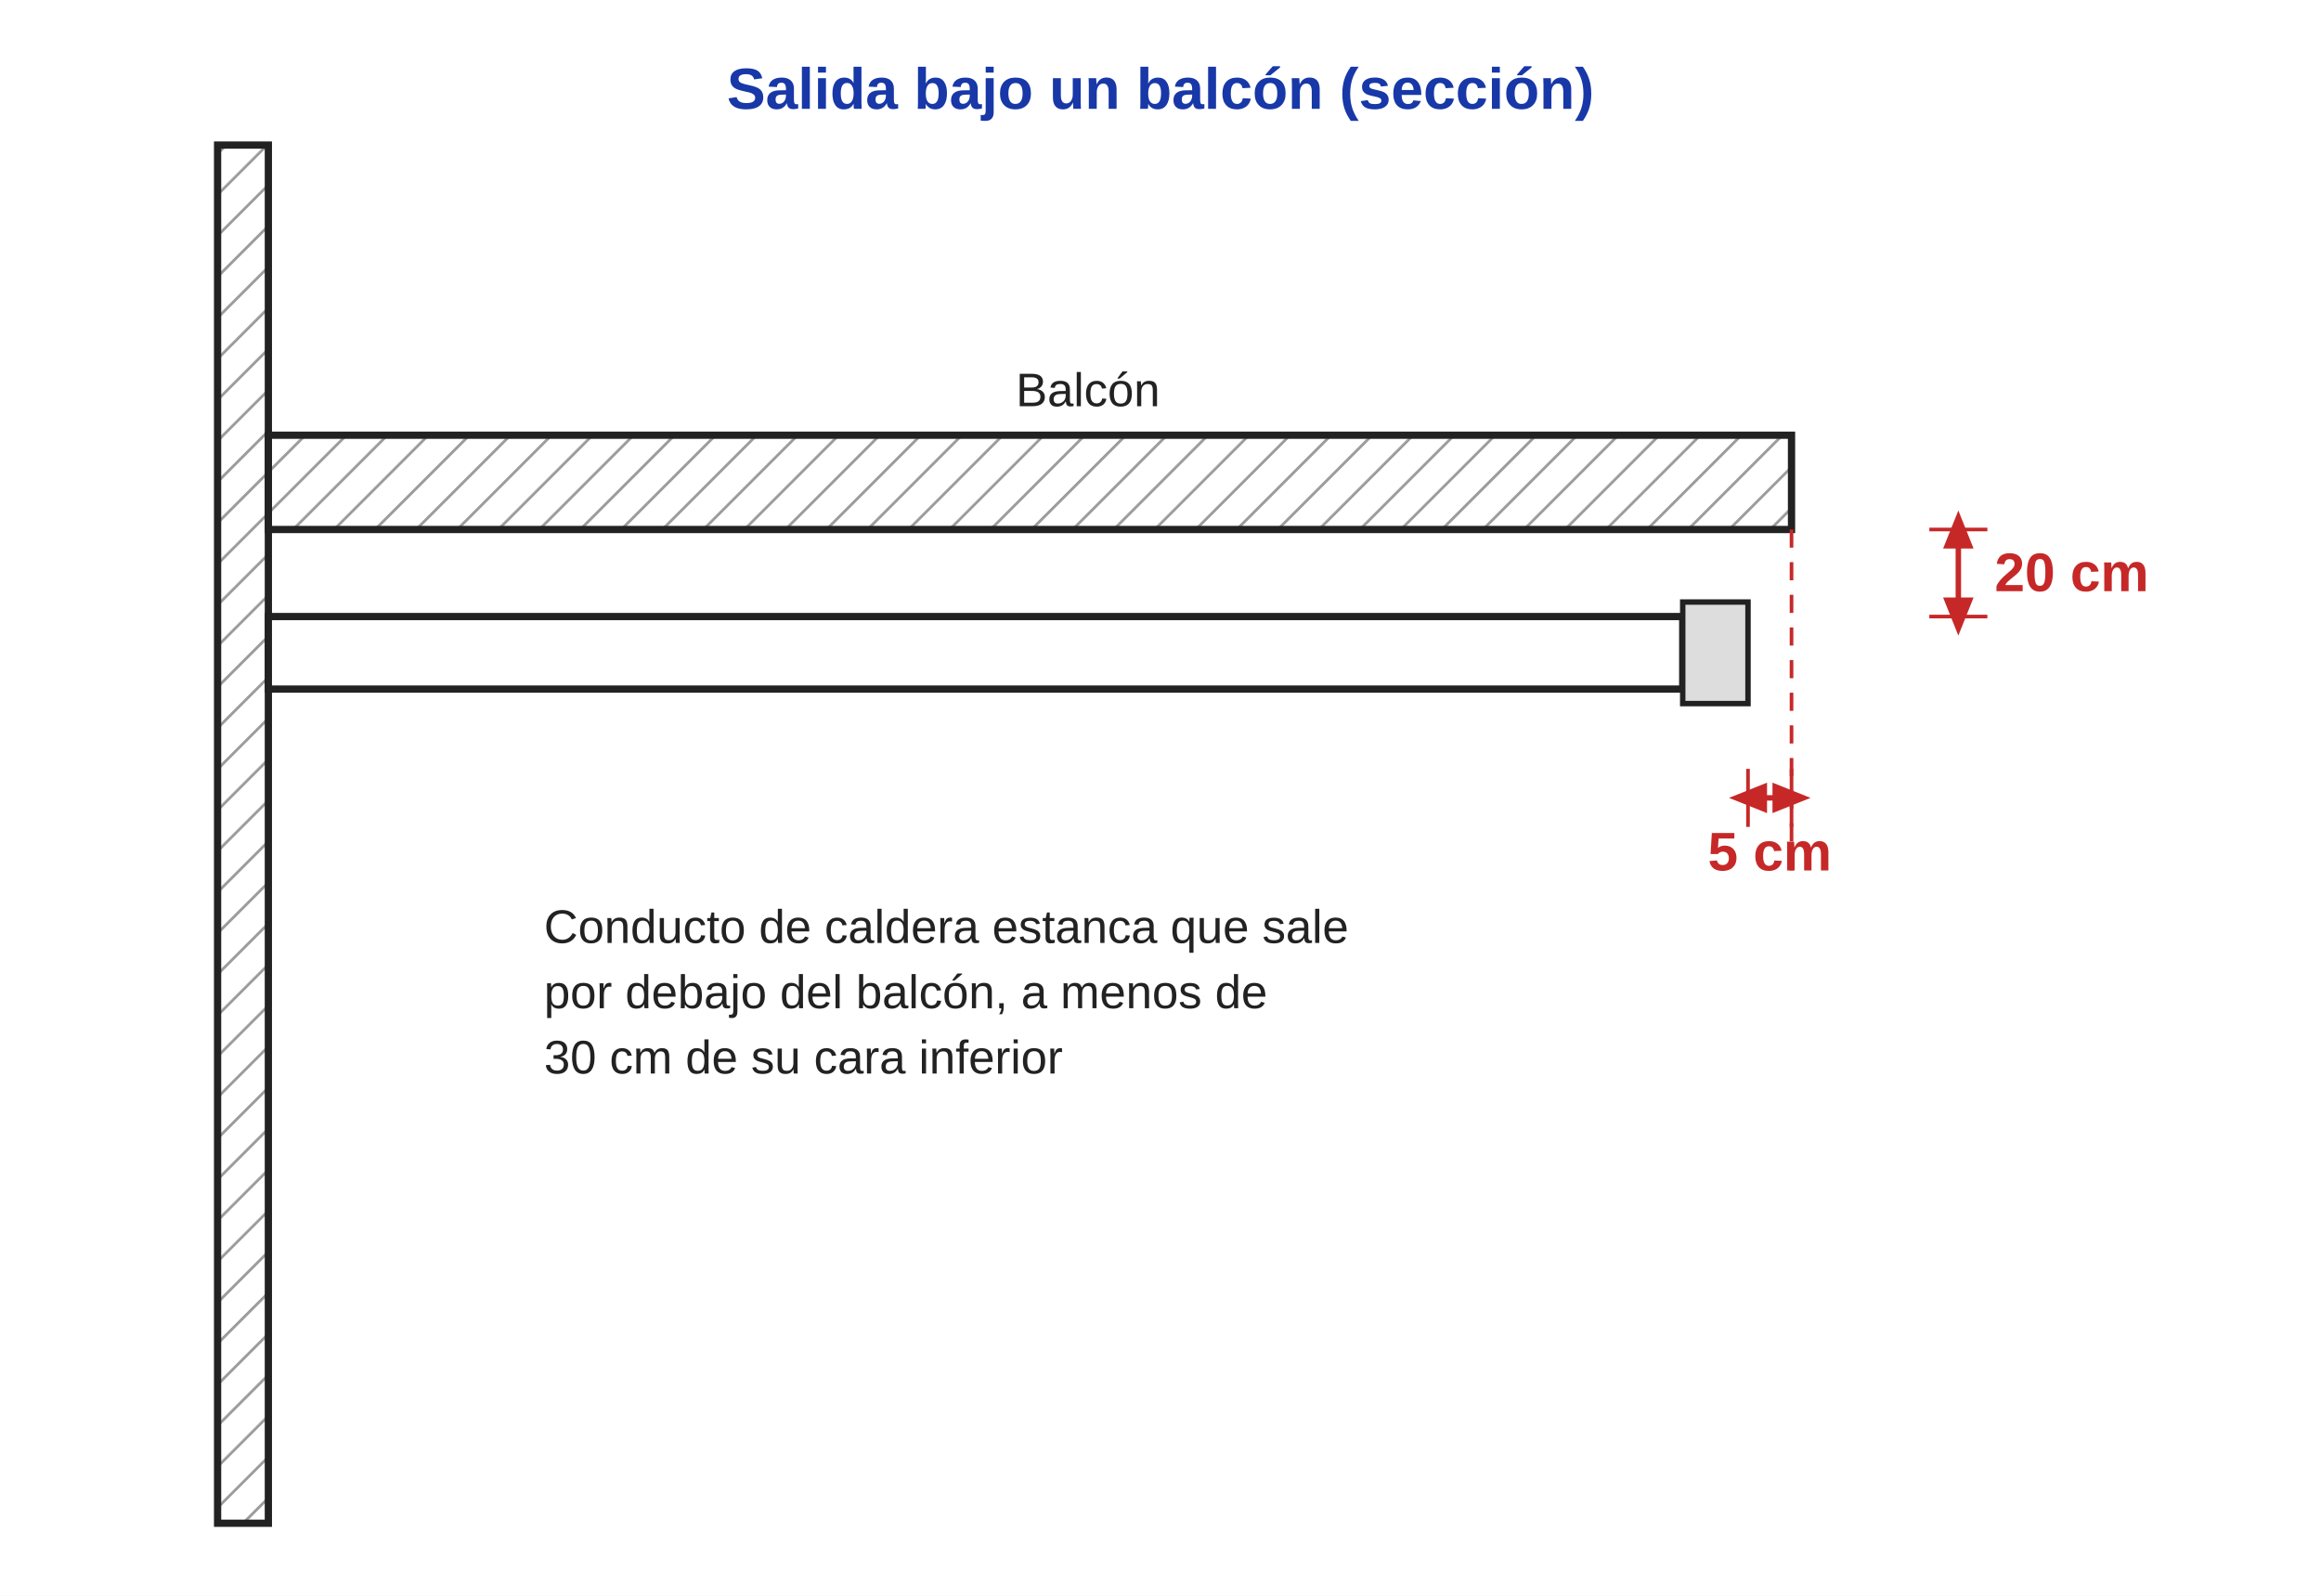
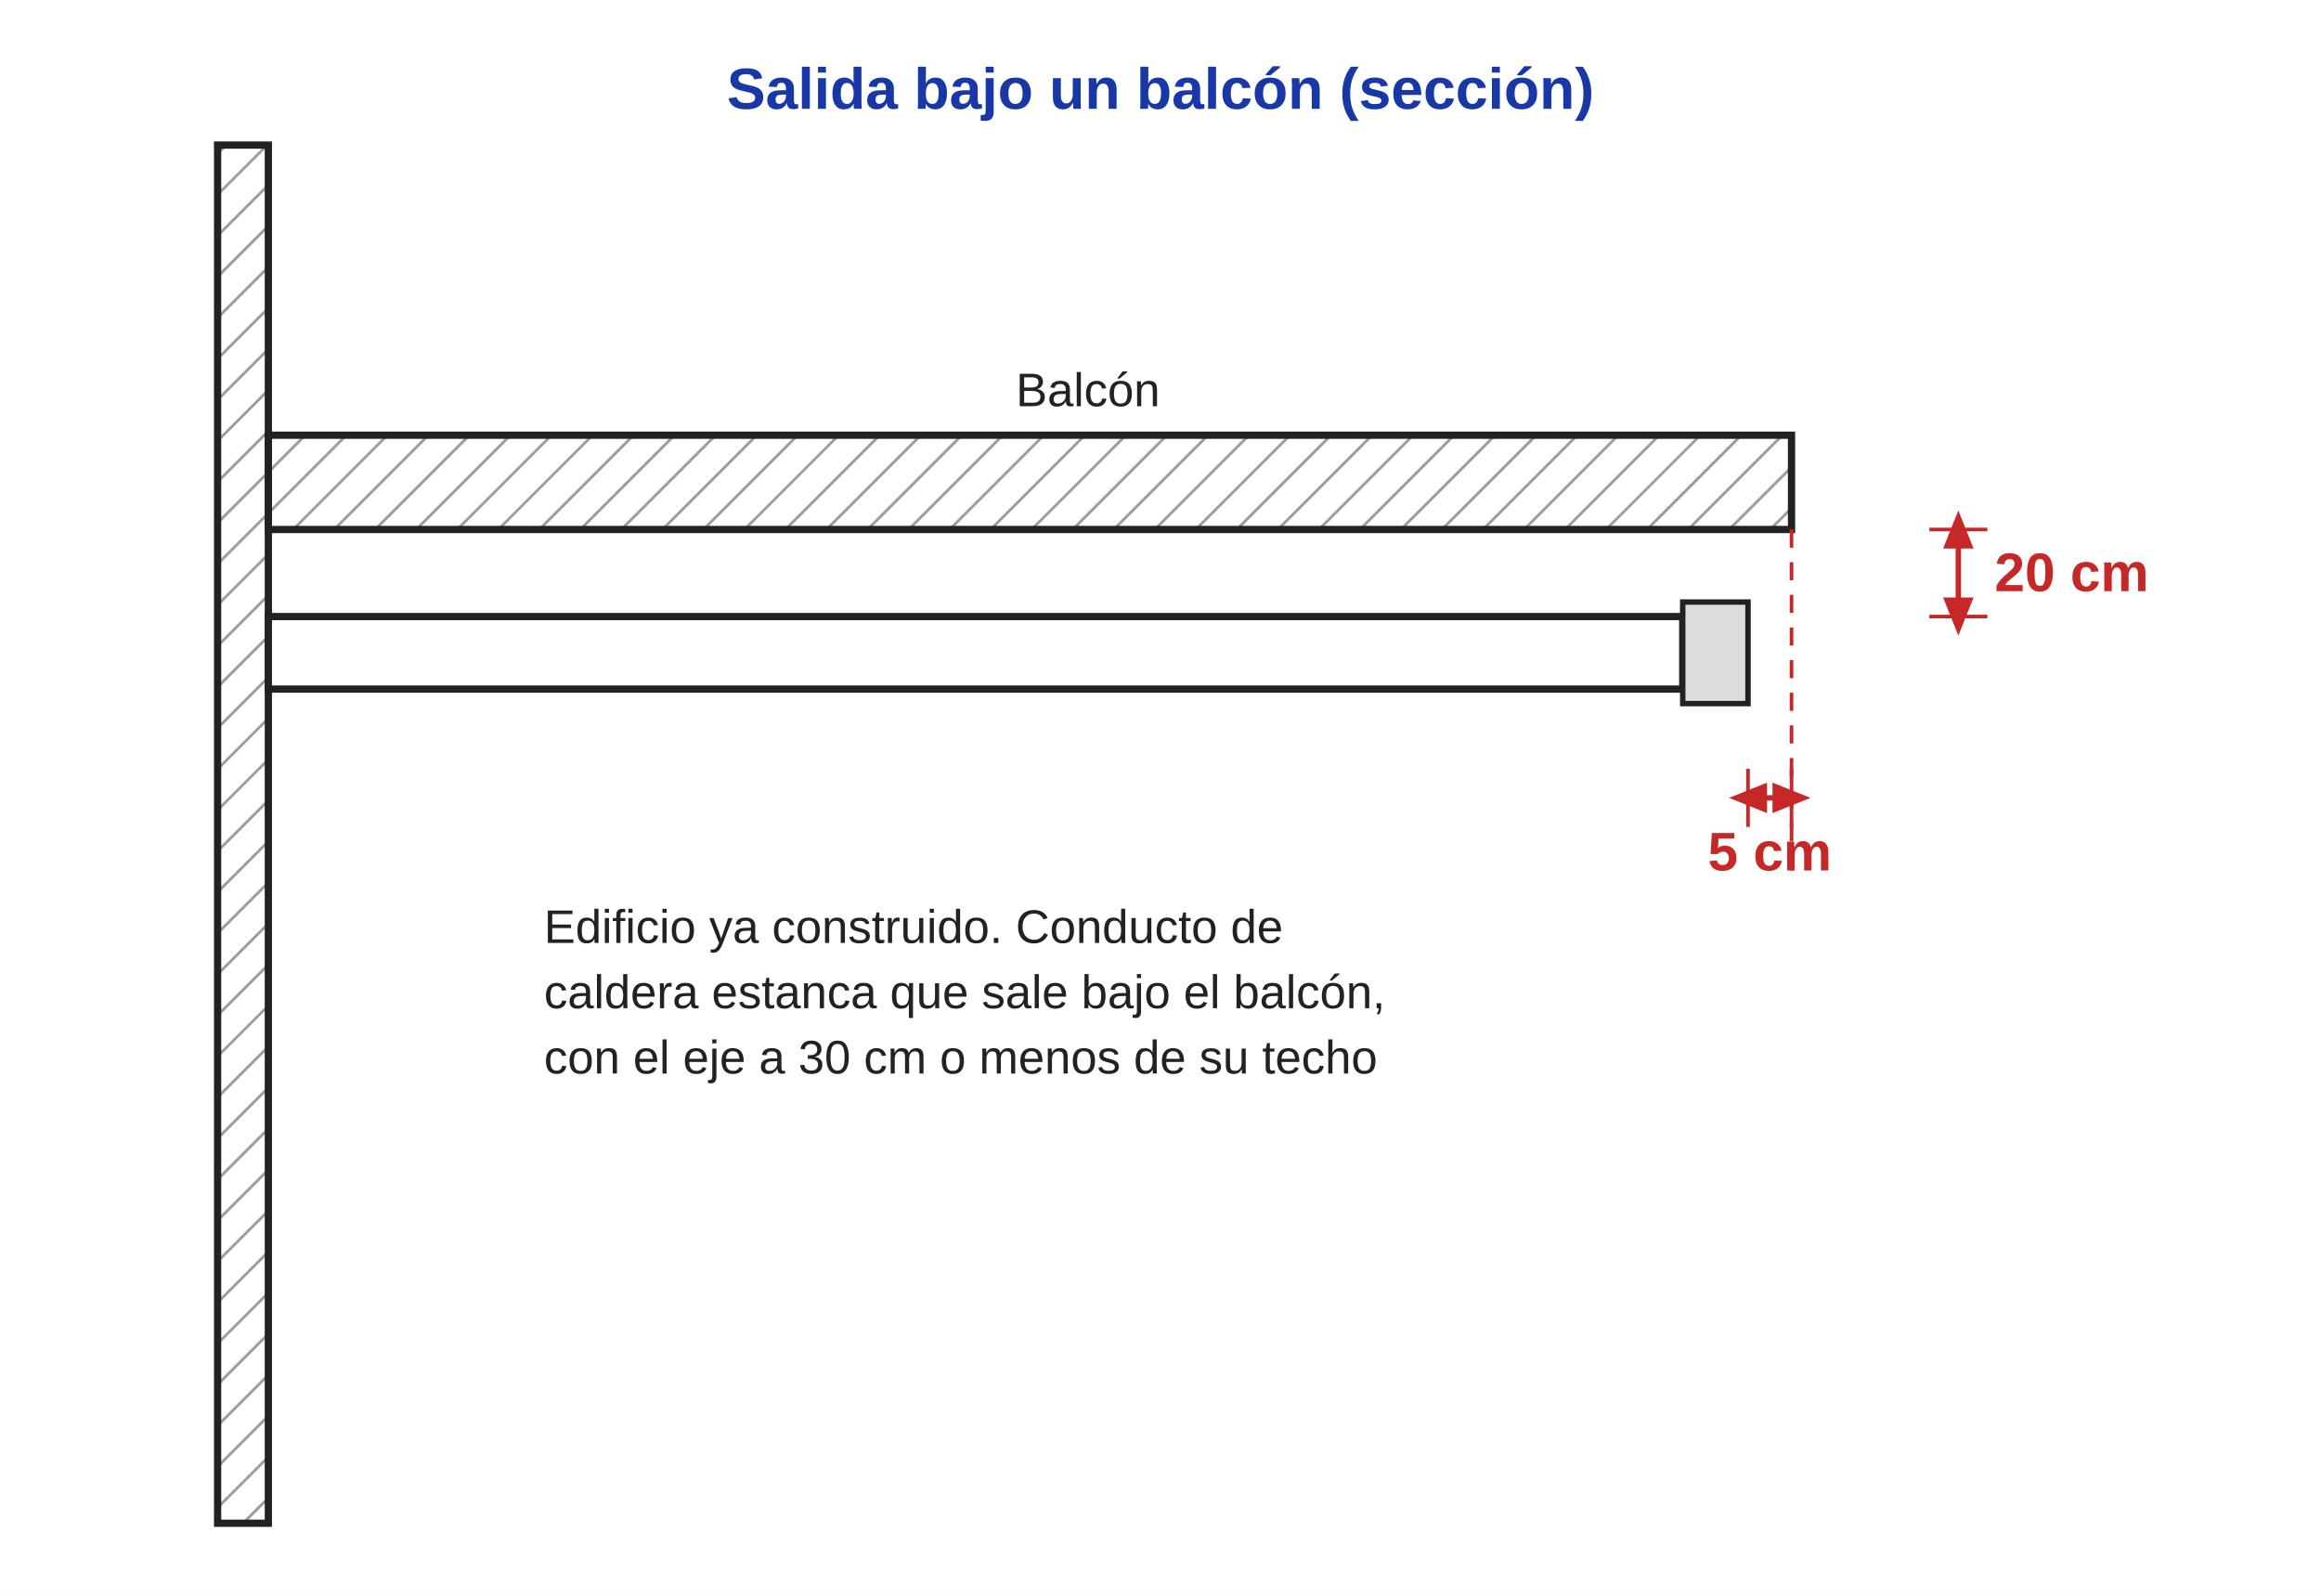
<svg xmlns="http://www.w3.org/2000/svg" viewBox="0 0 640 440" width="640" height="440" font-family="Arial,Helvetica,sans-serif">
  <defs>
    <marker id="a" viewBox="0 0 10 10" refX="5" refY="5" markerWidth="7" markerHeight="7" orient="auto-start-reverse">
      <path d="M0 1 L10 5 L0 9 z" fill="#c62828" />
    </marker>
    <pattern id="h" width="8" height="8" patternUnits="userSpaceOnUse" patternTransform="rotate(45)">
      <line x1="0" y1="0" x2="0" y2="8" stroke="#999" stroke-width="1.5" />
    </pattern>
  </defs>
  <rect width="640" height="440" fill="#fff" />
  <text x="320.0" y="30" font-size="16" text-anchor="middle" font-weight="bold" fill="#1838a8">Salida bajo un balcón (sección)</text>
  <rect x="60" y="40" width="14" height="380" fill="url(#h)" stroke="#222" stroke-width="2" />
  <rect x="74" y="120" width="420" height="26" fill="url(#h)" stroke="#222" stroke-width="2" />
  <text x="300" y="112" font-size="13" text-anchor="middle" font-weight="normal" fill="#222">Balcón</text>
  <rect x="74" y="170" width="390" height="20" fill="#fff" stroke="#222" stroke-width="2" />
  <rect x="464" y="166" width="18" height="28" fill="#ddd" stroke="#222" stroke-width="1.5" />
  <line x1="482" y1="220" x2="494" y2="220" stroke="#c62828" stroke-width="1.5" marker-start="url(#a)" marker-end="url(#a)" />
  <line x1="482" y1="212" x2="482" y2="228" stroke="#c62828" stroke-width="1" />
  <line x1="494" y1="212" x2="494" y2="228" stroke="#c62828" stroke-width="1" />
  <text x="488.0" y="240" font-size="15" text-anchor="middle" font-weight="bold" fill="#c62828">5 cm</text>
  <line x1="494" y1="146" x2="494" y2="240" stroke="#c62828" stroke-width="1" stroke-dasharray="5 4" />
  <line x1="540" y1="146" x2="540" y2="170" stroke="#c62828" stroke-width="1.5" marker-start="url(#a)" marker-end="url(#a)" />
  <line x1="532" y1="146" x2="548" y2="146" stroke="#c62828" stroke-width="1" />
  <line x1="532" y1="170" x2="548" y2="170" stroke="#c62828" stroke-width="1" />
  <text x="550" y="163.0" font-size="15" text-anchor="start" font-weight="bold" fill="#c62828">20 cm</text>
-   <text x="150" y="260" font-size="13" text-anchor="start" font-weight="normal" fill="#222">Conducto de caldera estanca que sale</text>
-   <text x="150" y="278" font-size="13" text-anchor="start" font-weight="normal" fill="#222">por debajo del balcón, a menos de</text>
-   <text x="150" y="296" font-size="13" text-anchor="start" font-weight="normal" fill="#222">30 cm de su cara inferior</text>
+   <text x="150" y="260" font-size="13" text-anchor="start" font-weight="normal" fill="#222">Edificio ya construido. Conducto de</text>
+   <text x="150" y="278" font-size="13" text-anchor="start" font-weight="normal" fill="#222">caldera estanca que sale bajo el balcón,</text>
+   <text x="150" y="296" font-size="13" text-anchor="start" font-weight="normal" fill="#222">con el eje a 30 cm o menos de su techo</text>
</svg>
